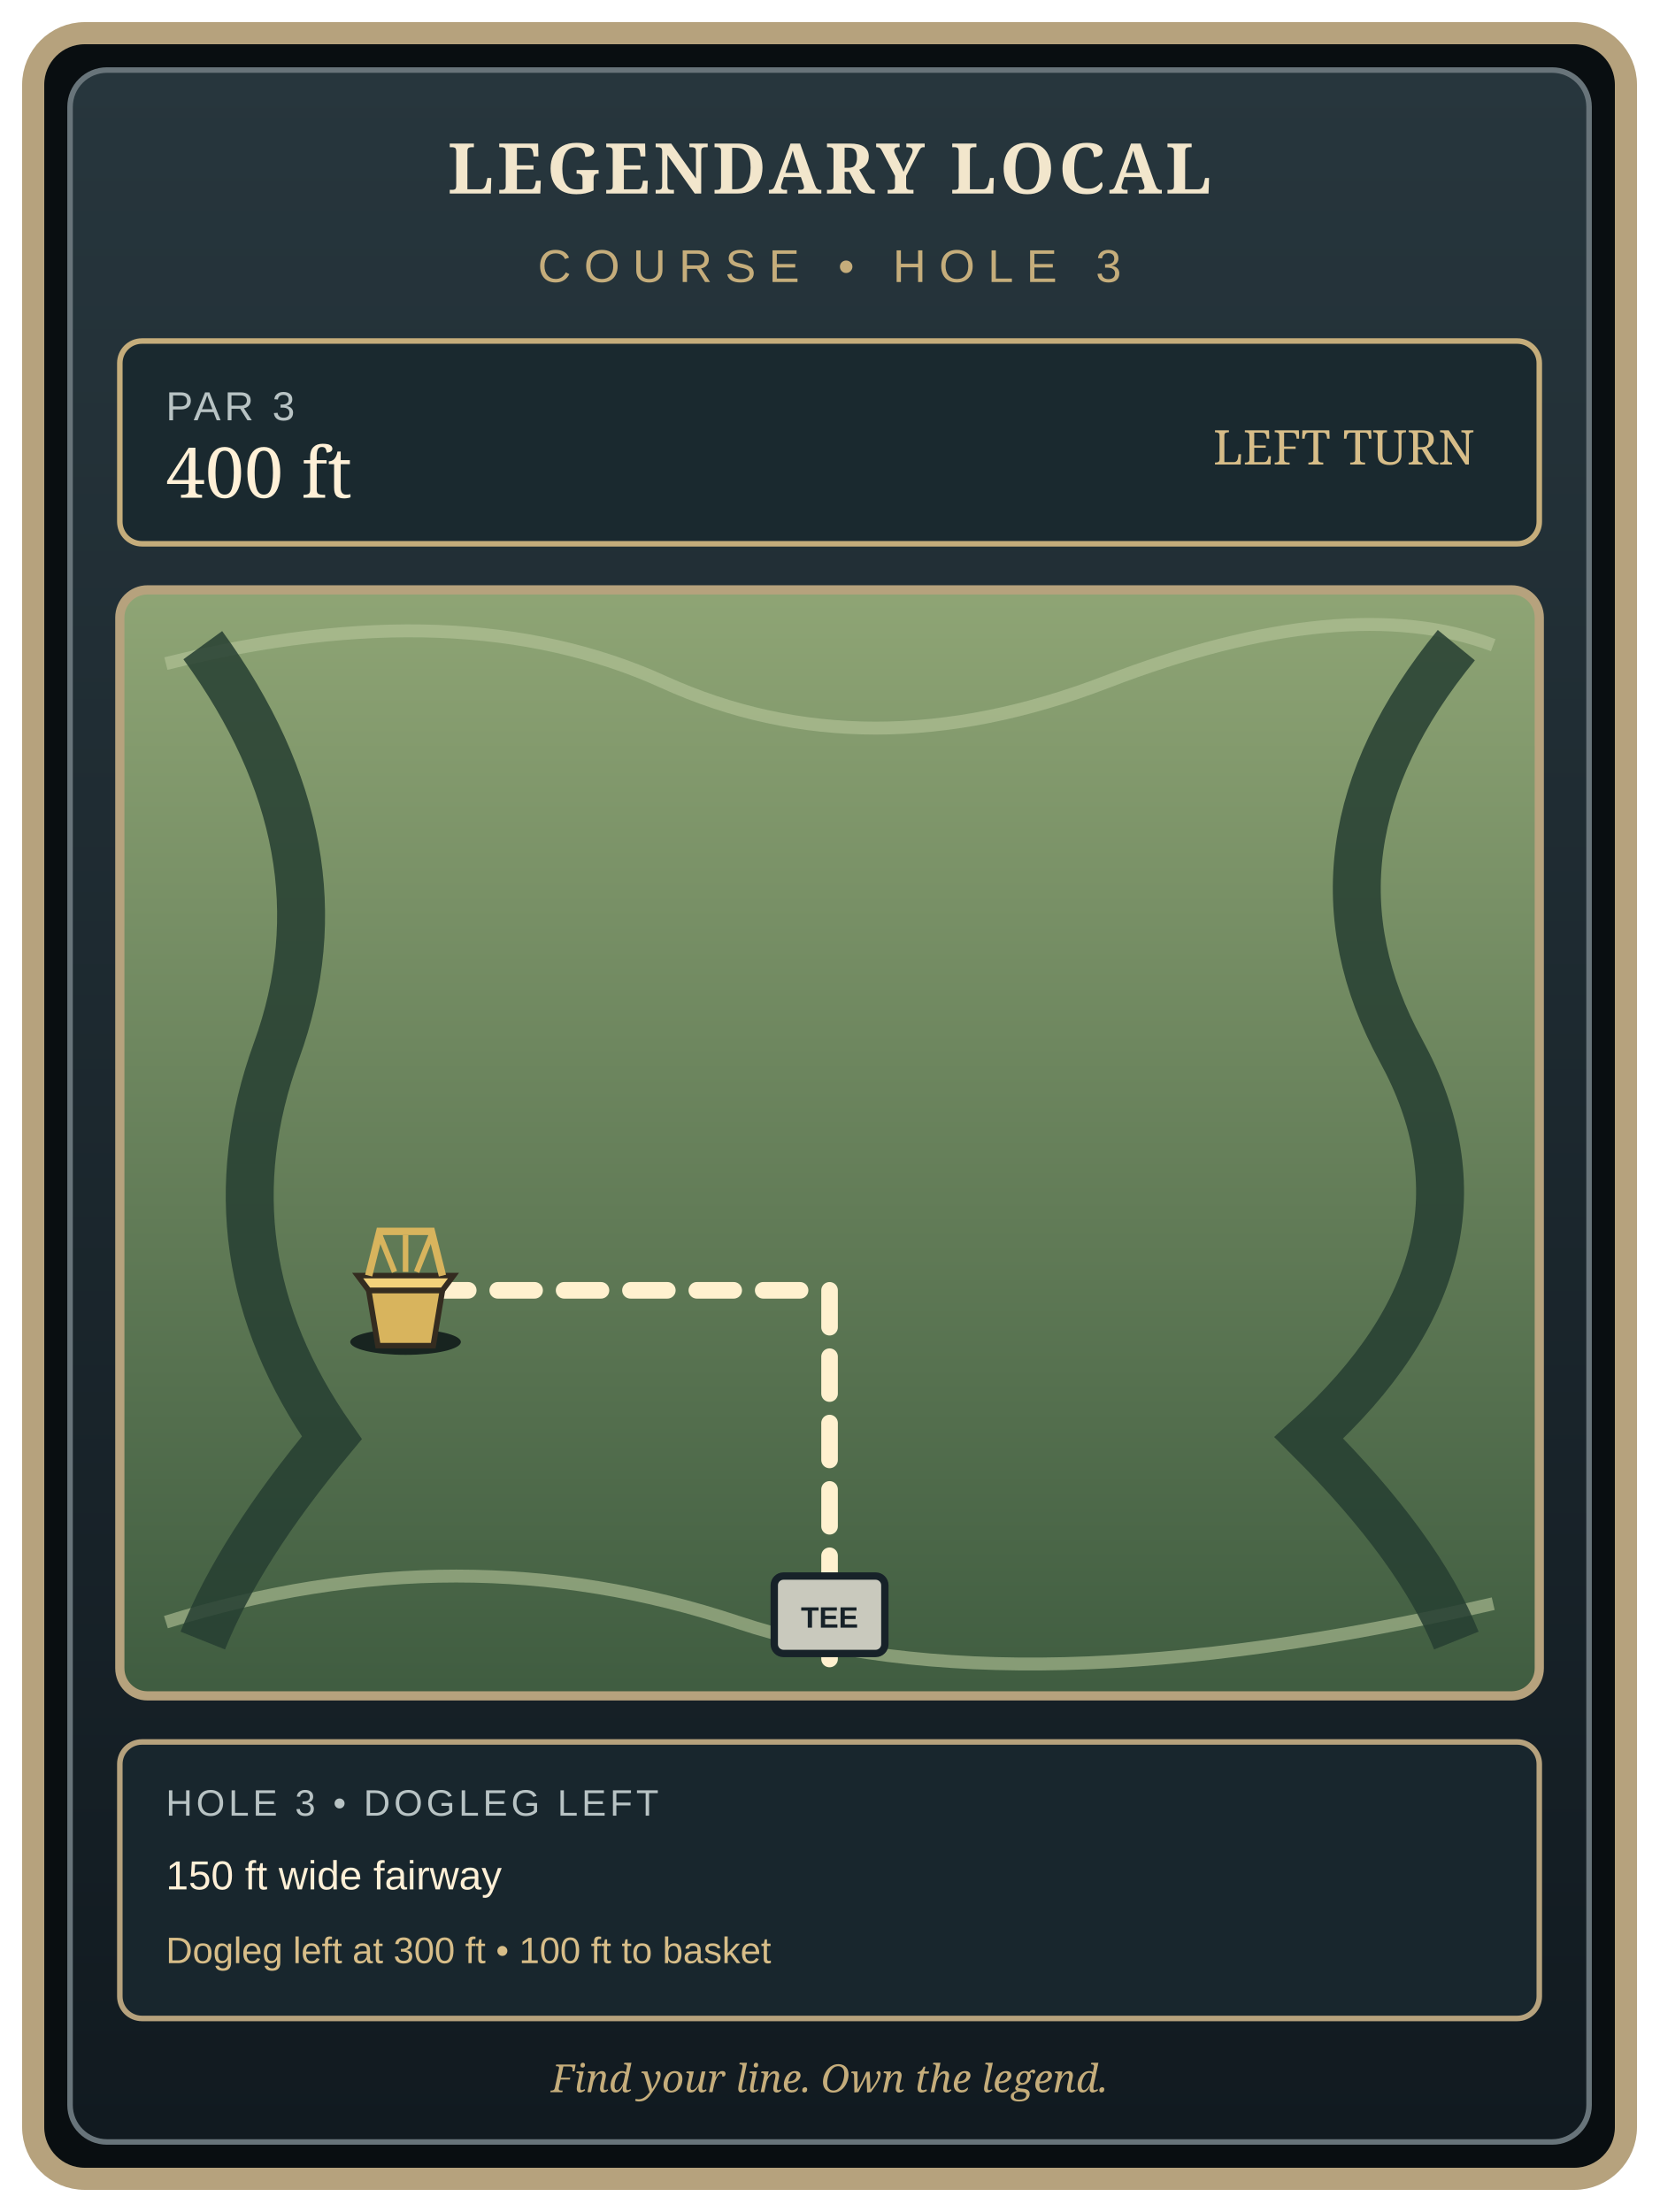
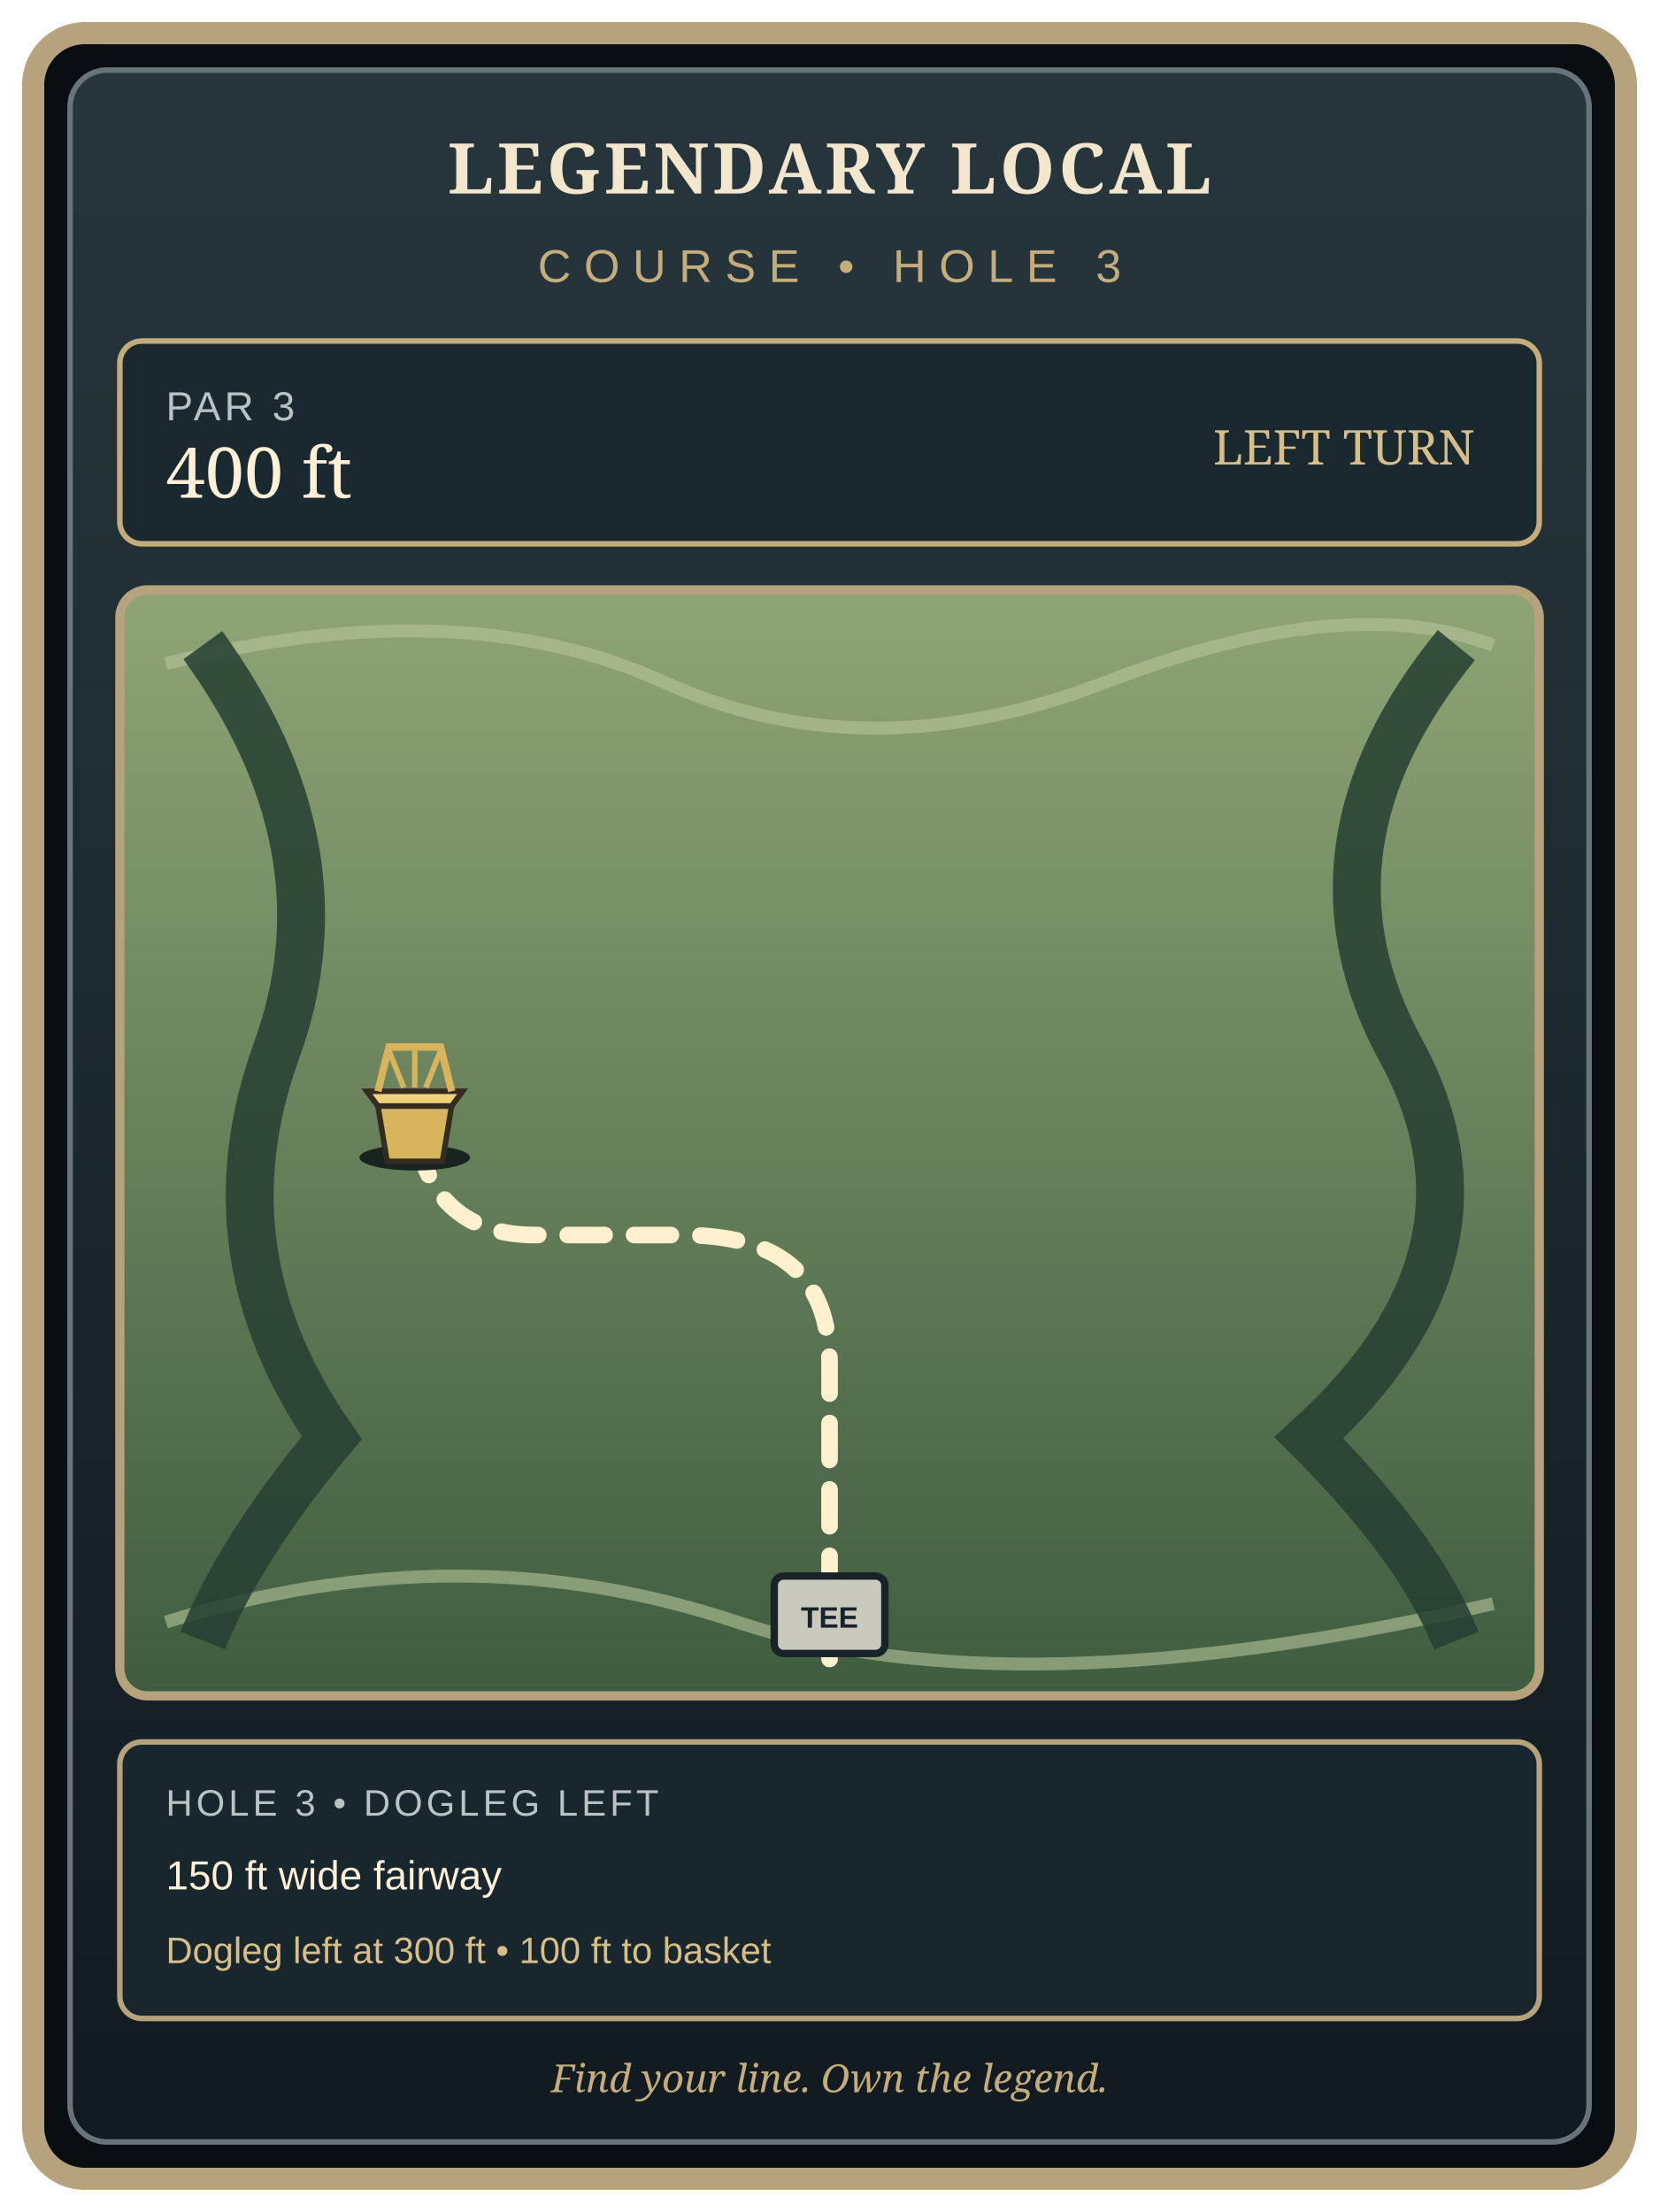
<svg xmlns="http://www.w3.org/2000/svg" viewBox="0 0 900 1200">
  <defs>
    <linearGradient id="bg" x2="0" y2="1">
      <stop stop-color="#27363d" />
      <stop offset="1" stop-color="#111a20" />
    </linearGradient>
    <linearGradient id="fairway" x2="0" y2="1">
      <stop stop-color="#8fa575" />
      <stop offset="1" stop-color="#3f5c40" />
    </linearGradient>
  </defs>
  <rect x="18" y="18" width="864" height="1164" rx="28" fill="#090e11" stroke="#b6a27d" stroke-width="12" />
  <rect x="38" y="38" width="824" height="1124" rx="20" fill="url(#bg)" stroke="#68747a" stroke-width="3" />
  <text x="450" y="105" text-anchor="middle" font-family="Georgia,serif" font-size="38" font-weight="bold" fill="#f2e6cc" letter-spacing="2">LEGENDARY LOCAL</text>
  <text x="450" y="153" text-anchor="middle" font-family="Arial,sans-serif" font-size="25" fill="#c5ad7b" letter-spacing="7">COURSE • HOLE 3</text>
  <rect x="65" y="185" width="770" height="110" rx="12" fill="#1a292f" stroke="#c5ad7b" stroke-width="3" />
  <text x="90" y="228" font-family="Arial,sans-serif" font-size="22" fill="#b8c3c4" letter-spacing="2">PAR 3</text>
  <text x="90" y="270" font-family="Georgia,serif" font-size="38" fill="#fff0d7">400 ft</text>
  <text x="800" y="252" text-anchor="end" font-family="Georgia,serif" font-size="26" fill="#d7bd88">LEFT TURN</text>
  <rect x="65" y="320" width="770" height="600" rx="15" fill="url(#fairway)" stroke="#b6a27d" stroke-width="5" />
  <path d="M90 360 Q250 320 360 370 T600 370 T810 350 M90 880 Q250 830 400 880 T810 870" fill="none" stroke="#b5c59a" stroke-width="7" opacity=".6" />
  <path d="M110 350 Q190 460 150 570 T180 780 Q130 840 110 890 M790 350 Q700 460 760 570 T710 780 Q770 840 790 890" fill="none" stroke="#263e31" stroke-width="26" opacity=".85" />
-   <path d="M450 900 L450 700 L220 700" fill="none" stroke="#fff1cf" stroke-width="9" stroke-dasharray="20 16" stroke-linecap="round" />
+   <path d="M450 900 L450 740 C450 690 420 670 370 670 L290 670 C245 670 225 640 225 600" fill="none" stroke="#fff1cf" stroke-width="9" stroke-dasharray="20 16" stroke-linecap="round" />
  <rect x="420" y="855" width="60" height="42" rx="5" fill="#c9c9bd" stroke="#172229" stroke-width="4" />
  <text x="450" y="883" text-anchor="middle" font-family="Arial" font-size="16" font-weight="bold" fill="#172229">TEE</text>
-   <g transform="translate(220 700)">
+   <g transform="translate(225 600)">
    <ellipse cx="0" cy="28" rx="30" ry="7" fill="#182420" />
    <path d="M-20 0 H20 L15 30 H-15Z" fill="#d8b45d" stroke="#342c20" stroke-width="3" />
    <path d="M-26 -8 H26 L20 0 H-20Z" fill="#f2d17b" stroke="#342c20" stroke-width="3" />
    <path d="M-20 -8 L-14 -32 H14 L20 -8" fill="none" stroke="#d8b45d" stroke-width="4" />
    <path d="M-14 -30 L-6 -10 M0 -30 L0 -10 M14 -30 L6 -10" stroke="#d8b45d" stroke-width="3" />
  </g>
  <rect x="65" y="945" width="770" height="150" rx="12" fill="#18262d" stroke="#b6a27d" stroke-width="3" />
  <text x="90" y="985" font-family="Arial,sans-serif" font-size="20" fill="#b8c3c4" letter-spacing="2">HOLE 3 • DOGLEG LEFT</text>
  <text x="90" y="1025" font-family="Arial,sans-serif" font-size="22" fill="#fff0d7">150 ft wide fairway</text>
  <text x="90" y="1065" font-family="Arial,sans-serif" font-size="20" fill="#d7bd88">Dogleg left at 300 ft • 100 ft to basket</text>
  <text x="450" y="1135" text-anchor="middle" font-family="Georgia,serif" font-size="21" font-style="italic" fill="#c5ad7b">Find your line. Own the legend.</text>
</svg>
